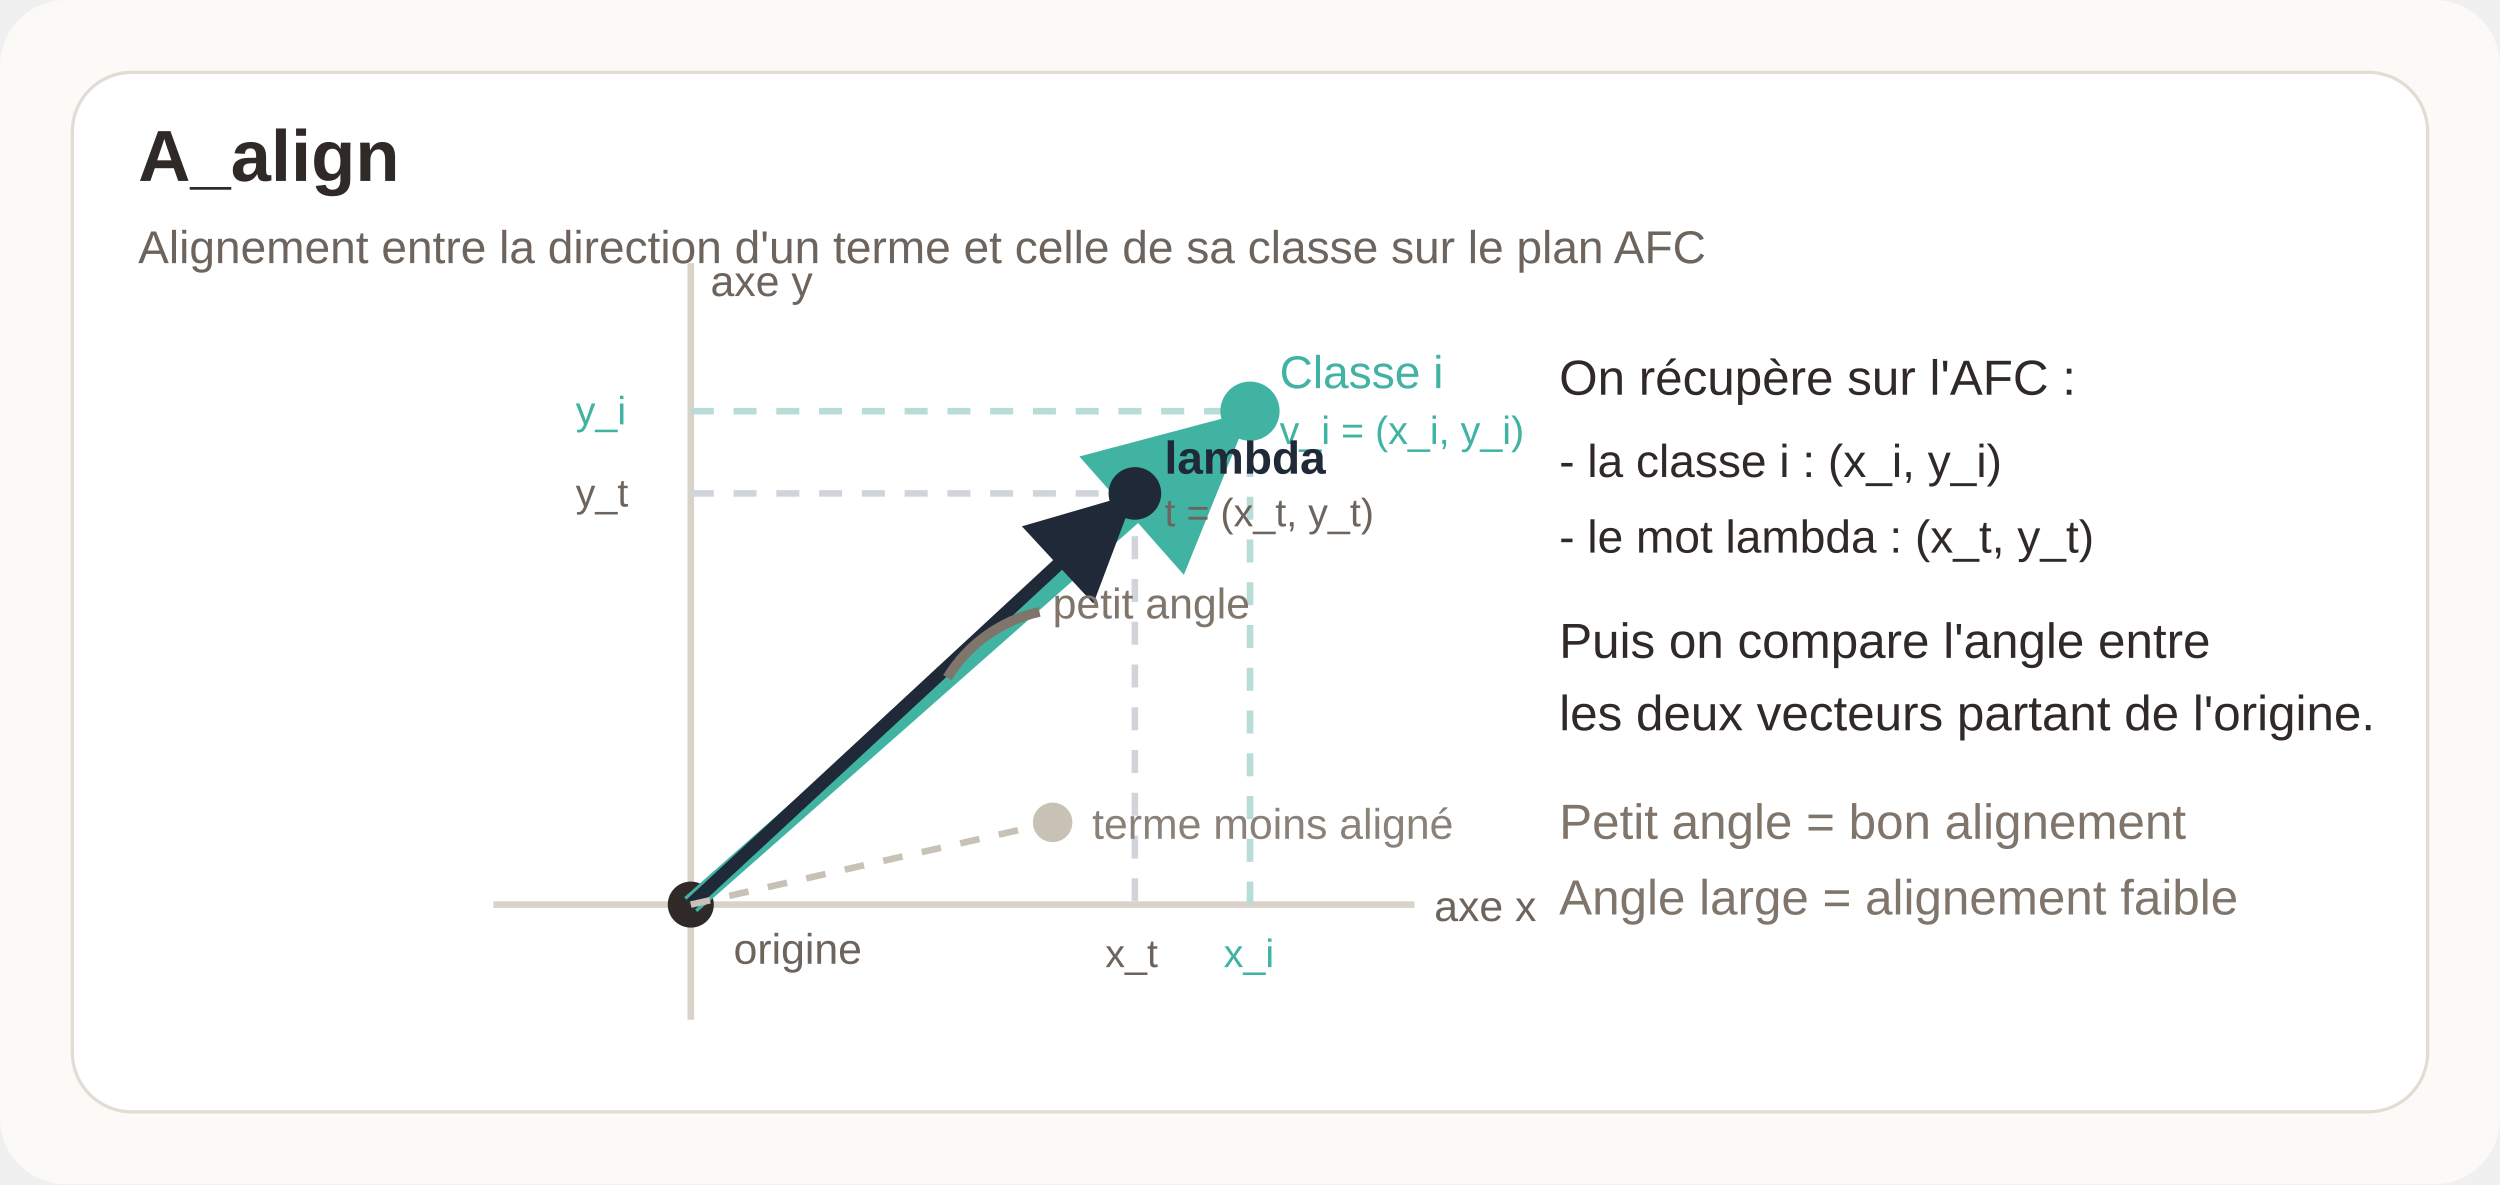
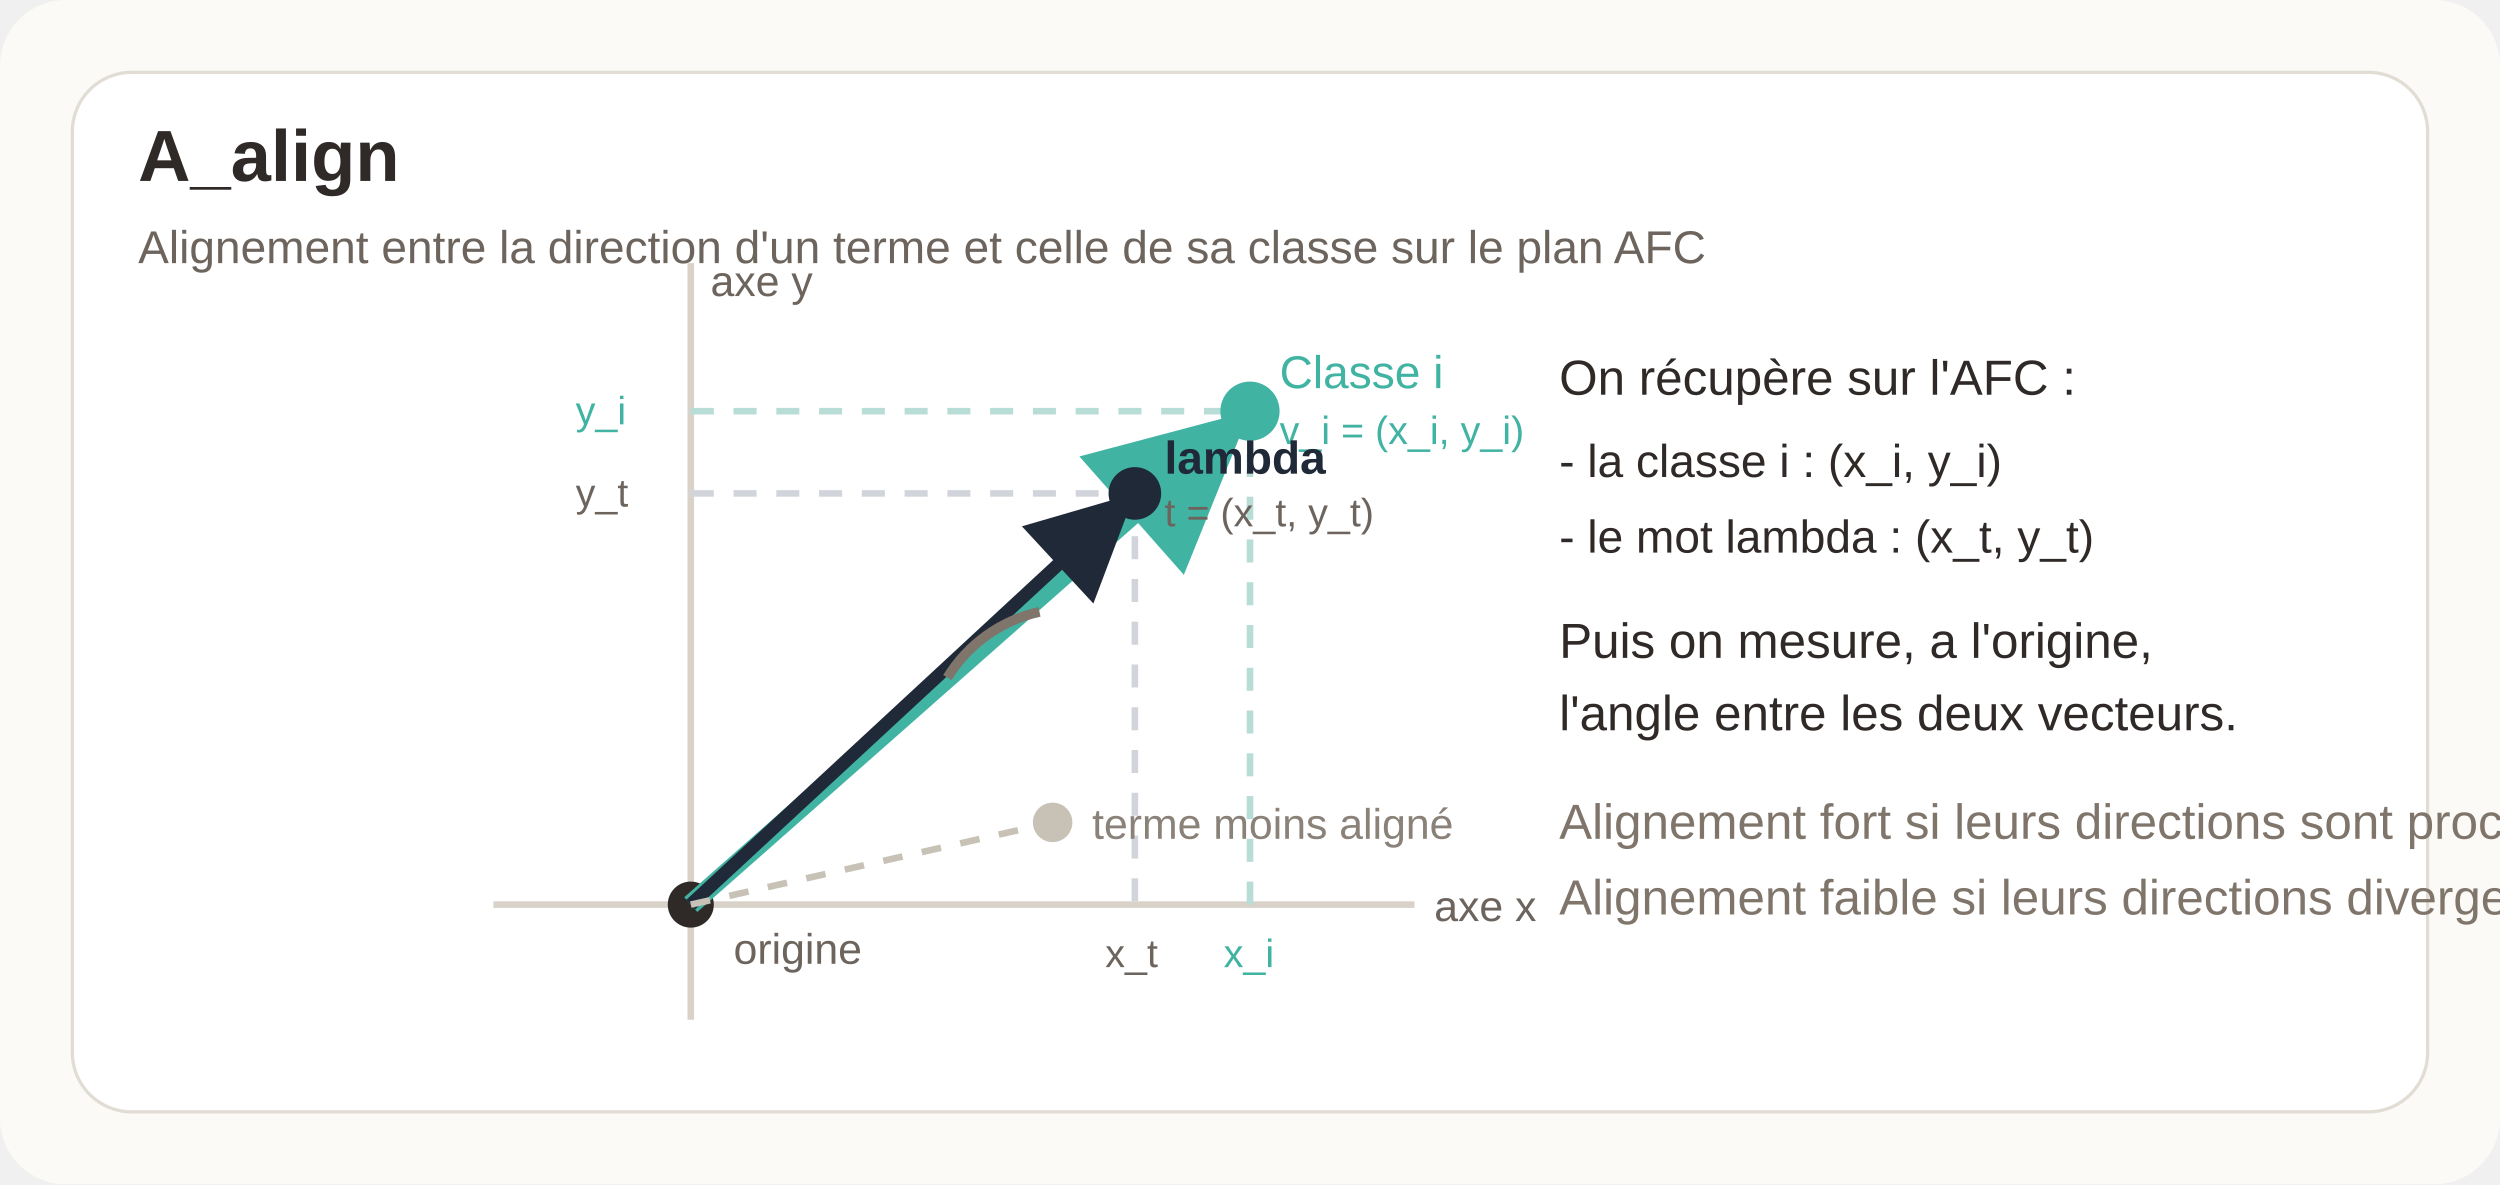
<svg xmlns="http://www.w3.org/2000/svg" width="760" height="360" viewBox="0 0 760 360" role="img" aria-labelledby="title desc">
  <defs>
    <marker id="arrow-class" markerWidth="10" markerHeight="10" refX="8" refY="4" orient="auto">
      <path d="M0,0 L8,4 L0,8 Z" fill="#41b3a3" />
    </marker>
    <marker id="arrow-term" markerWidth="10" markerHeight="10" refX="8" refY="4" orient="auto">
      <path d="M0,0 L8,4 L0,8 Z" fill="#1f2937" />
    </marker>
  </defs>
  <rect width="760" height="360" rx="20" fill="#fbfaf7" />
  <rect x="22" y="22" width="716" height="316" rx="18" fill="#ffffff" stroke="#e2ddd4" />
  <text x="42" y="55" font-family="Arial, sans-serif" font-size="22" font-weight="700" fill="#2f2a27">A_align</text>
  <text x="42" y="80" font-family="Arial, sans-serif" font-size="14" fill="#6d655d">Alignement entre la direction d'un terme et celle de sa classe sur le plan AFC</text>
  <line x1="150" y1="275" x2="430" y2="275" stroke="#d8d2c8" stroke-width="2" />
  <line x1="210" y1="310" x2="210" y2="80" stroke="#d8d2c8" stroke-width="2" />
  <text x="436" y="280" font-family="Arial, sans-serif" font-size="13" fill="#6d655d">axe x</text>
  <text x="216" y="90" font-family="Arial, sans-serif" font-size="13" fill="#6d655d">axe y</text>
  <circle cx="210" cy="275" r="7" fill="#2f2a27" />
  <text x="223" y="293" font-family="Arial, sans-serif" font-size="13" fill="#6d655d">origine</text>
  <line x1="210" y1="275" x2="380" y2="125" stroke="#41b3a3" stroke-width="6" marker-end="url(#arrow-class)" />
  <line x1="210" y1="275" x2="345" y2="150" stroke="#1f2937" stroke-width="4" marker-end="url(#arrow-term)" />
  <line x1="380" y1="125" x2="380" y2="275" stroke="#b8dcd6" stroke-width="2" stroke-dasharray="7 6" />
  <line x1="210" y1="125" x2="380" y2="125" stroke="#b8dcd6" stroke-width="2" stroke-dasharray="7 6" />
  <line x1="345" y1="150" x2="345" y2="275" stroke="#d1d5db" stroke-width="2" stroke-dasharray="7 6" />
  <line x1="210" y1="150" x2="345" y2="150" stroke="#d1d5db" stroke-width="2" stroke-dasharray="7 6" />
  <circle cx="380" cy="125" r="9" fill="#41b3a3" />
  <circle cx="345" cy="150" r="8" fill="#1f2937" />
  <text x="389" y="118" font-family="Arial, sans-serif" font-size="14" fill="#41b3a3">Classe i</text>
  <text x="389" y="135" font-family="Arial, sans-serif" font-size="12" fill="#41b3a3">v_i = (x_i, y_i)</text>
  <text x="354" y="144" font-family="Arial, sans-serif" font-size="14" font-weight="700" fill="#1f2937">lambda</text>
  <text x="354" y="160" font-family="Arial, sans-serif" font-size="12" fill="#6d655d">t = (x_t, y_t)</text>
  <text x="336" y="294" font-family="Arial, sans-serif" font-size="12" fill="#6d655d">x_t</text>
  <text x="175" y="154" font-family="Arial, sans-serif" font-size="12" fill="#6d655d">y_t</text>
  <text x="372" y="294" font-family="Arial, sans-serif" font-size="12" fill="#41b3a3">x_i</text>
  <text x="175" y="129" font-family="Arial, sans-serif" font-size="12" fill="#41b3a3">y_i</text>
  <path d="M288 206 A44 44 0 0 1 316 186" fill="none" stroke="#7f756b" stroke-width="3" />
-   <text x="320" y="188" font-family="Arial, sans-serif" font-size="13" fill="#7f756b">petit angle</text>
  <circle cx="320" cy="250" r="6" fill="#c7c1b6" />
  <text x="332" y="255" font-family="Arial, sans-serif" font-size="13" fill="#8a8178">terme moins aligné</text>
  <line x1="210" y1="275" x2="320" y2="250" stroke="#c7c1b6" stroke-width="2" stroke-dasharray="6 6" />
  <text x="474" y="120" font-family="Arial, sans-serif" font-size="15" fill="#2f2a27">On récupère sur l'AFC :</text>
  <text x="474" y="145" font-family="Arial, sans-serif" font-size="14" fill="#2f2a27">- la classe i : (x_i, y_i)</text>
  <text x="474" y="168" font-family="Arial, sans-serif" font-size="14" fill="#2f2a27">- le mot lambda : (x_t, y_t)</text>
-   <text x="474" y="200" font-family="Arial, sans-serif" font-size="15" fill="#2f2a27">Puis on compare l'angle entre</text>
-   <text x="474" y="222" font-family="Arial, sans-serif" font-size="15" fill="#2f2a27">les deux vecteurs partant de l'origine.</text>
-   <text x="474" y="255" font-family="Arial, sans-serif" font-size="15" fill="#7f756b">Petit angle = bon alignement</text>
-   <text x="474" y="278" font-family="Arial, sans-serif" font-size="15" fill="#7f756b">Angle large = alignement faible</text>
+   <text x="474" y="200" font-family="Arial, sans-serif" font-size="15" fill="#2f2a27">Puis on mesure, a l'origine,</text>
+   <text x="474" y="222" font-family="Arial, sans-serif" font-size="15" fill="#2f2a27">l'angle entre les deux vecteurs.</text>
+   <text x="474" y="255" font-family="Arial, sans-serif" font-size="15" fill="#7f756b">Alignement fort si leurs directions sont proches.</text>
+   <text x="474" y="278" font-family="Arial, sans-serif" font-size="15" fill="#7f756b">Alignement faible si leurs directions divergent.</text>
</svg>
